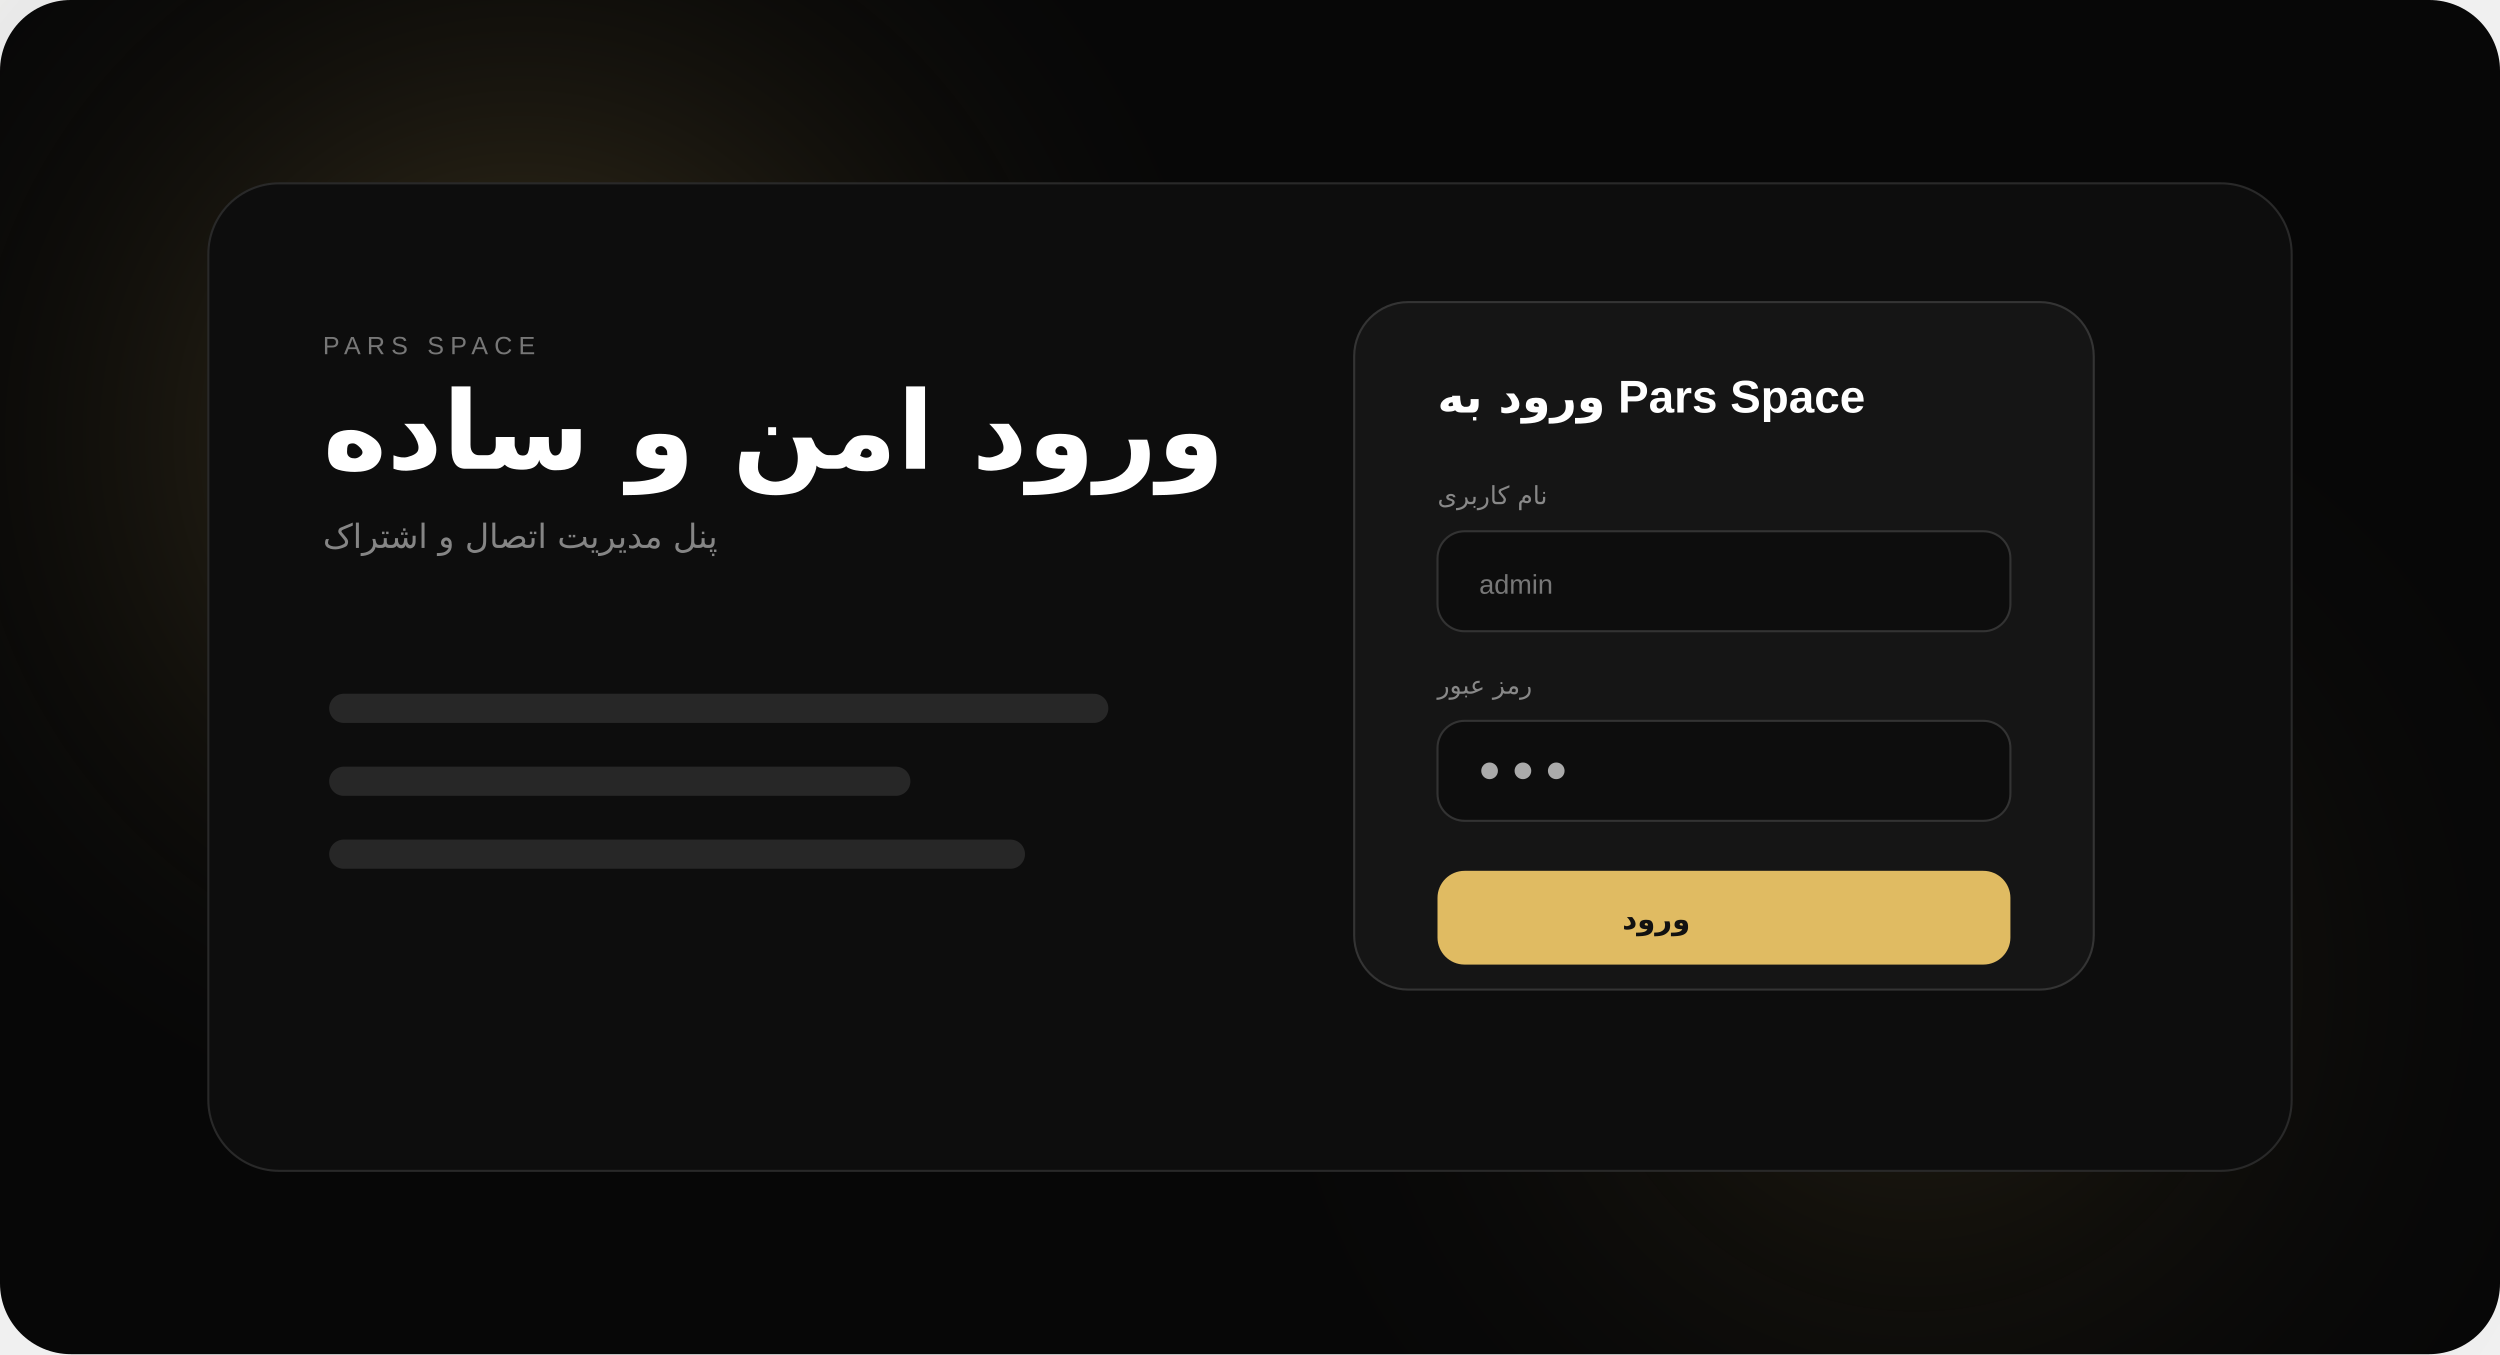
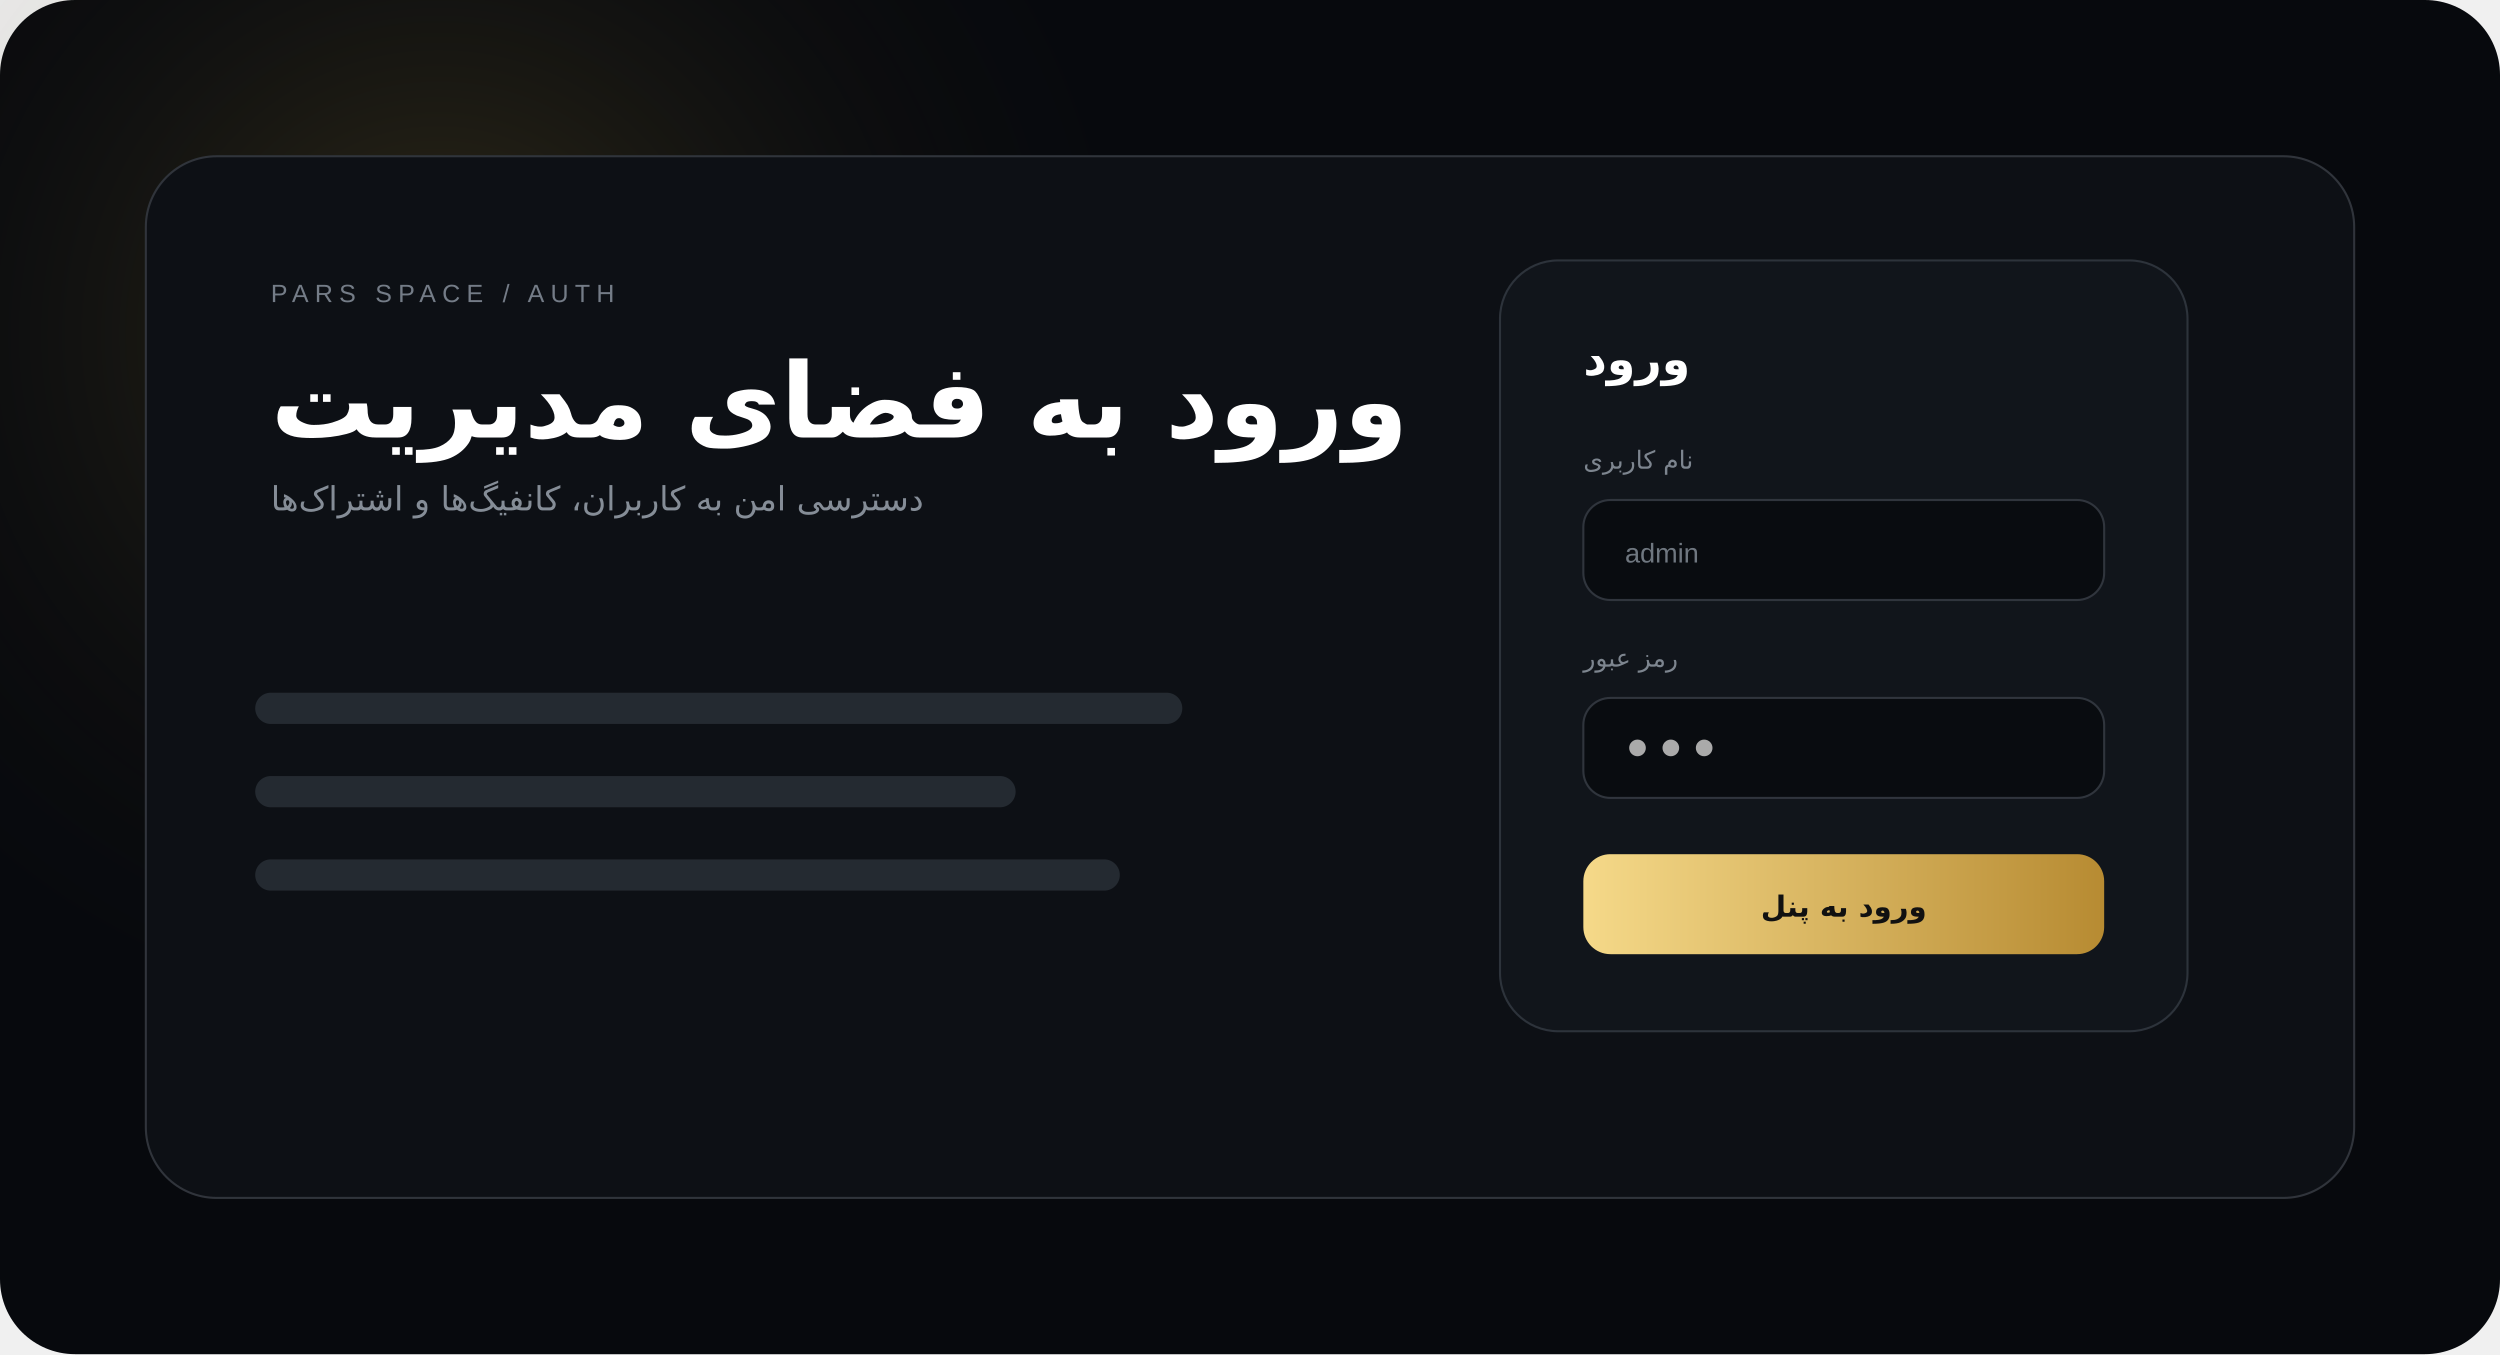
<svg xmlns="http://www.w3.org/2000/svg" viewBox="0 0 1200 650">
  <defs>
+     <linearGradient id="g" x1="0" x2="1">
+       <stop stop-color="#f5d989" />
+       <stop offset="1" stop-color="#b78b32" />
+     </linearGradient>
    <radialGradient id="r">
-       <stop stop-color="#e0bb62" stop-opacity=".28" />
-       <stop offset="1" stop-color="#0a0a0a" stop-opacity="0" />
+       <stop stop-color="#e0b84f" stop-opacity=".2" />
+       <stop offset="1" stop-color="#080a0e" stop-opacity="0" />
    </radialGradient>
  </defs>
-   <rect width="1200" height="650" rx="34" fill="#070707" />
-   <circle cx="250" cy="210" r="360" fill="url(#r)" />
-   <circle cx="920" cy="470" r="330" fill="url(#r)" opacity=".5" />
-   <rect x="100" y="88" width="1000" height="474" rx="34" fill="#0d0d0d" stroke="#292929" />
-   <text x="155" y="170" fill="#777" font-family="Arial" font-size="12" letter-spacing="3">PARS SPACE</text>
-   <text x="155" y="225" fill="#fff" font-family="Arial" font-size="52" font-weight="800">ورود امن و ساده</text>
-   <text x="155" y="263" fill="#858585" font-family="Arial" font-size="16">پنل مدیریت اتصال و اشتراک</text>
-   <rect x="650" y="145" width="355" height="330" rx="26" fill="#151515" stroke="#343434" />
-   <text x="690" y="198" fill="#fff" font-family="Arial" font-size="22" font-weight="700">ورود به Pars Space</text>
-   <text x="690" y="242" fill="#888" font-family="Arial" font-size="12">نام کاربری</text>
-   <rect x="690" y="255" width="275" height="48" rx="13" fill="#0d0d0d" stroke="#333" />
-   <text x="710" y="285" fill="#777" font-family="Arial" font-size="13">admin</text>
-   <text x="690" y="333" fill="#888" font-family="Arial" font-size="12">رمز عبور</text>
-   <rect x="690" y="346" width="275" height="48" rx="13" fill="#0d0d0d" stroke="#333" />
-   <circle cx="715" cy="370" r="4" fill="#aaa" />
-   <circle cx="731" cy="370" r="4" fill="#aaa" />
-   <circle cx="747" cy="370" r="4" fill="#aaa" />
-   <rect x="690" y="418" width="275" height="45" rx="13" fill="#e0bb62" />
-   <text x="795" y="446" fill="#111" font-family="Arial" font-size="14" font-weight="700" text-anchor="middle">ورود</text>
-   <path d="M165 340 H525 M165 375 H430 M165 410 H485" stroke="#272727" stroke-width="14" stroke-linecap="round" />
+   <rect width="1200" height="650" rx="36" fill="#07090d" />
+   <circle cx="210" cy="160" r="360" fill="url(#r)" />
+   <rect x="70" y="75" width="1060" height="500" rx="34" fill="#0d1015" stroke="#30343b" />
+   <text x="130" y="145" fill="#747c87" font-family="Arial" font-size="12" letter-spacing="3">PARS SPACE / AUTH</text>
+   <text x="130" y="210" fill="#fff" font-family="Arial" font-size="50" font-weight="800">ورود به فضای مدیریت</text>
+   <text x="130" y="245" fill="#858d97" font-family="Arial" font-size="16">دسترسی امن به کاربران، کانفیگ‌ها و اشتراک‌ها</text>
+   <rect x="720" y="125" width="330" height="370" rx="28" fill="#11151b" stroke="#2d333b" />
+   <text x="760" y="180" fill="#fff" font-family="Arial" font-size="22" font-weight="700">ورود</text>
+   <text x="760" y="225" fill="#7d858f" font-family="Arial" font-size="12">نام کاربری</text>
+   <rect x="760" y="240" width="250" height="48" rx="13" fill="#090c10" stroke="#30353d" />
+   <text x="780" y="270" fill="#6f7780" font-family="Arial" font-size="13">admin</text>
+   <text x="760" y="320" fill="#7d858f" font-family="Arial" font-size="12">رمز عبور</text>
+   <rect x="760" y="335" width="250" height="48" rx="13" fill="#090c10" stroke="#30353d" />
+   <circle cx="786" cy="359" r="4" fill="#aaa" />
+   <circle cx="802" cy="359" r="4" fill="#aaa" />
+   <circle cx="818" cy="359" r="4" fill="#aaa" />
+   <rect x="760" y="410" width="250" height="48" rx="13" fill="url(#g)" />
+   <text x="885" y="440" fill="#111" font-family="Arial" font-size="14" font-weight="700" text-anchor="middle">ورود به پنل</text>
+   <path d="M130 340 H560 M130 380 H480 M130 420 H530" stroke="#242a31" stroke-width="15" stroke-linecap="round" />
</svg>
